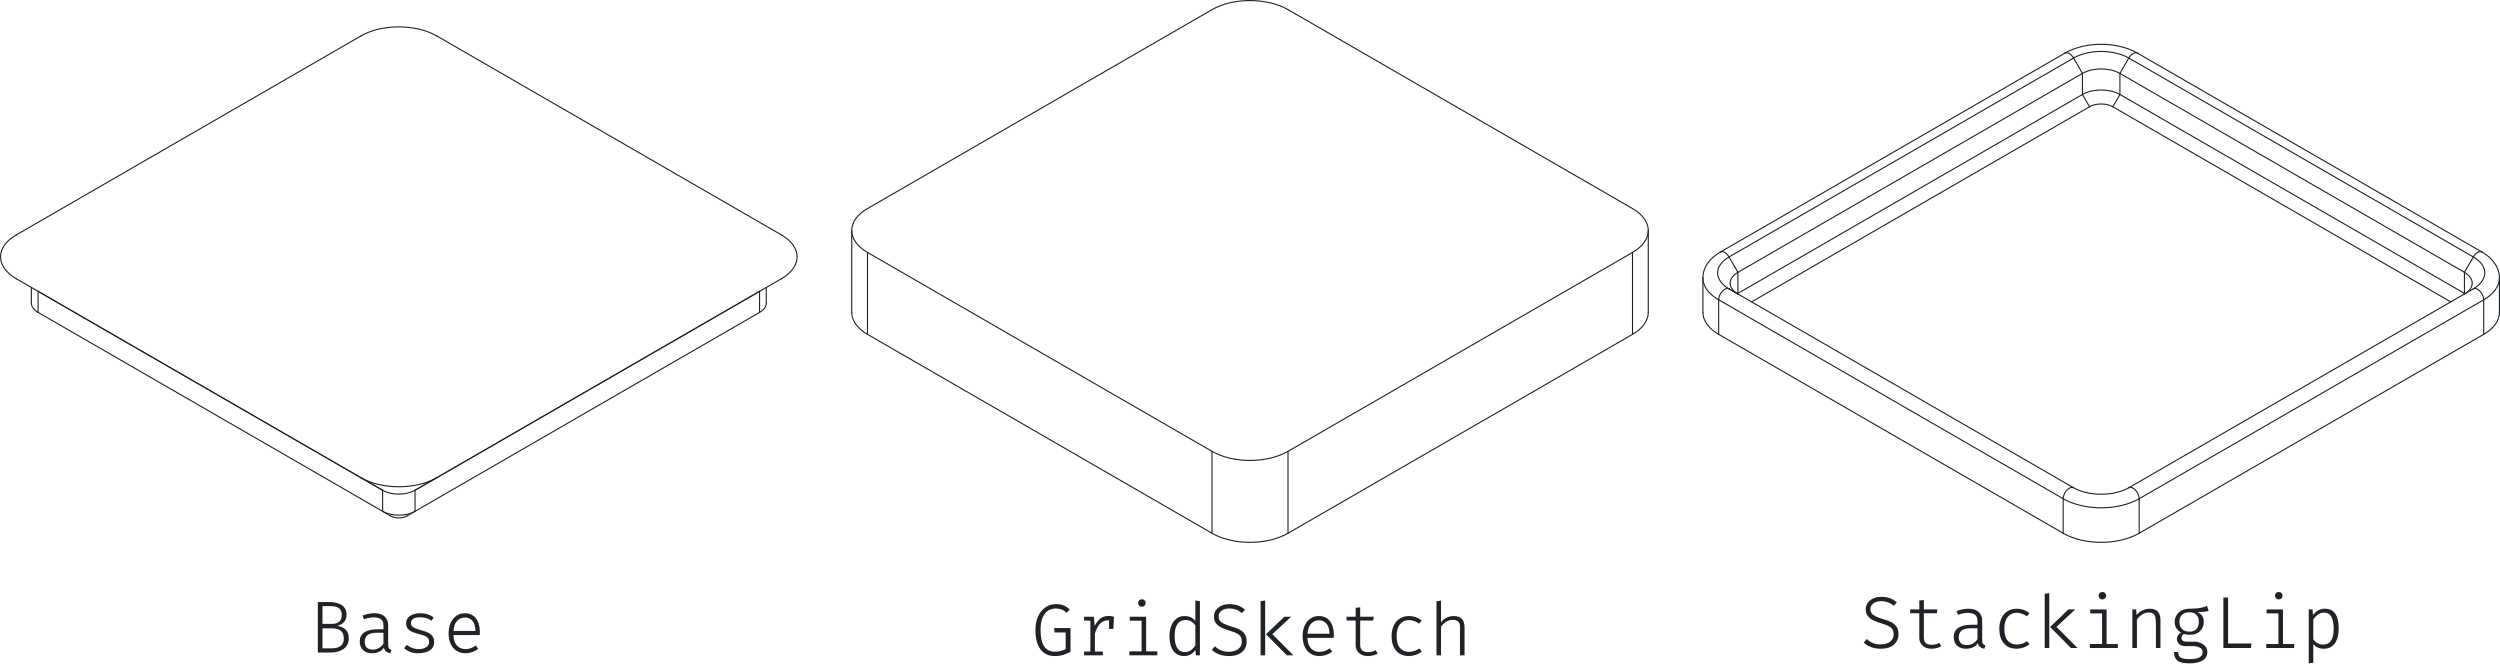
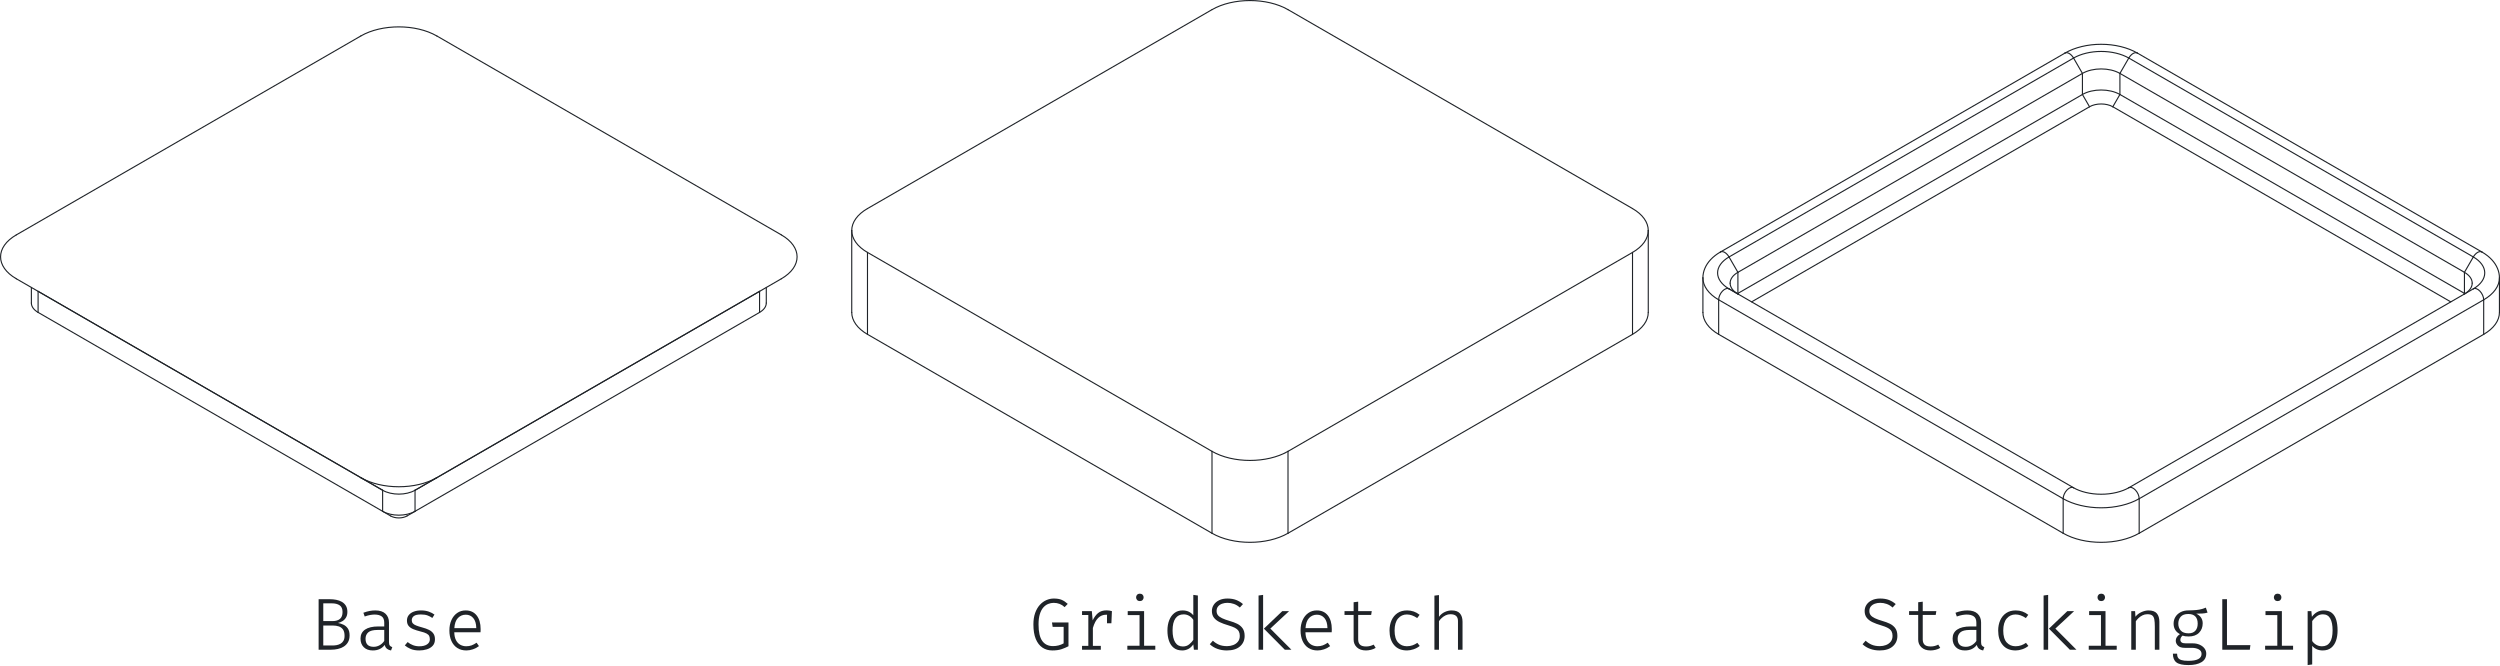
- <svg xmlns="http://www.w3.org/2000/svg" width="200.09mm" height="53.138mm" viewBox="-87.228 -21.8 174.456 46.33" version="1.1">
+ <svg xmlns="http://www.w3.org/2000/svg" width="200.09mm" height="53.275mm" viewBox="-87.228 -21.8 174.456 46.45" version="1.1">
  <g transform="scale(1,-1)" stroke-linecap="round">
    <g fill="none" stroke="rgb(31,35,40)" stroke-width="0.078" id="visible">
      <path d="M -85.039,0.653 A 1.6,0.924 -7.78718065295739e-16 0,1 -84.57,-0.0" />
      <path d="M -59.963,-14.207 A 0.8,0.462 -7.78718065295739e-16 0,1 -58.831,-14.207" />
      <line x1="-86.09" y1="5.409" x2="-62.049" y2="19.29" />
      <line x1="-84.57" y1="-0.0" x2="-60.528" y2="-13.88" />
      <line x1="-60.528" y1="-13.88" x2="-59.963" y2="-14.207" />
      <path d="M -60.528,-13.88 A 1.6,0.924 -7.78718065295739e-16 0,1 -58.266,-13.88" />
      <line x1="-58.266" y1="-13.88" x2="-58.831" y2="-14.207" />
      <line x1="-58.266" y1="-13.88" x2="-34.224" y2="-0.0" />
      <path d="M -34.224,-0.0 A 1.6,0.924 -7.78718065295739e-16 0,1 -33.755,0.653" />
      <line x1="-84.57" y1="1.47" x2="-60.528" y2="-12.411" />
      <path d="M -86.09,5.409 A 3.75,2.165 -7.78718065295739e-16 0,1 -86.09,2.347" />
      <path d="M -56.745,19.29 A 3.75,2.165 -7.78718065295739e-16 0,1 -62.049,19.29" />
      <line x1="-86.09" y1="2.347" x2="-62.049" y2="-11.533" />
      <path d="M -62.049,-11.533 A 3.75,2.165 -7.78718065295739e-16 0,1 -56.745,-11.533" />
      <line x1="-56.745" y1="-11.533" x2="-32.704" y2="2.347" />
      <path d="M -32.704,2.347 A 3.75,2.165 -7.78718065295739e-16 0,1 -32.704,5.409" />
      <line x1="-56.745" y1="19.29" x2="-32.704" y2="5.409" />
      <path d="M -60.528,-12.411 A 1.6,0.924 -7.78718065295739e-16 0,1 -58.266,-12.411" />
      <line x1="-58.266" y1="-12.411" x2="-34.224" y2="1.47" />
      <line x1="-62.049" y1="-11.533" x2="-60.528" y2="-12.411" />
      <line x1="-56.745" y1="-11.533" x2="-58.266" y2="-12.411" />
      <line x1="-26.693" y1="7.246" x2="-2.652" y2="21.127" />
      <path d="M -27.792,-0.0 A 3.75,2.165 -7.78718065295739e-16 0,1 -26.693,-1.531" />
      <path d="M -26.693,7.246 A 3.75,2.165 -7.78718065295739e-16 0,1 -27.792,5.715" />
      <path d="M -27.792,5.715 A 3.75,2.165 -7.78718065295739e-16 0,1 -26.693,4.185" />
      <line x1="-26.693" y1="-1.531" x2="-2.652" y2="-15.411" />
      <line x1="-26.693" y1="4.185" x2="-2.652" y2="-9.696" />
      <path d="M -2.652,-15.411 A 3.75,2.165 -7.78718065295739e-16 0,1 2.652,-15.411" />
      <path d="M -2.652,-9.696 A 3.75,2.165 -7.78718065295739e-16 0,1 2.652,-9.696" />
      <line x1="2.652" y1="-15.411" x2="26.693" y2="-1.531" />
      <line x1="2.652" y1="-9.696" x2="26.693" y2="4.185" />
      <path d="M 26.693,-1.531 A 3.75,2.165 -7.78718065295739e-16 0,1 27.792,-0.0" />
      <path d="M 26.693,4.185 A 3.75,2.165 -7.78718065295739e-16 0,1 27.792,5.715" />
      <path d="M 27.792,5.715 A 3.75,2.165 -7.78718065295739e-16 0,1 26.693,7.246" />
      <line x1="2.652" y1="21.127" x2="26.693" y2="7.246" />
      <path d="M 2.652,21.127 A 3.75,2.165 -7.78718065295739e-16 0,1 -2.652,21.127" />
      <path d="M 31.605,-0.0 A 3.75,2.165 -7.78718065295739e-16 0,1 32.704,-1.531" />
      <line x1="32.704" y1="-1.531" x2="56.745" y2="-15.411" />
      <path d="M 56.745,-15.411 A 3.75,2.165 -7.78718065295739e-16 0,1 62.049,-15.411" />
      <path d="M 86.09,-1.531 A 3.75,2.165 -7.78718065295739e-16 0,1 87.189,-0.0" />
      <line x1="62.049" y1="-15.411" x2="86.09" y2="-1.531" />
      <line x1="60.21" y1="14.35" x2="83.792" y2="0.735" />
      <path d="M 60.21,14.35 A 1.15,0.664 -7.78718065295739e-16 0,1 58.584,14.35" />
      <line x1="35.002" y1="0.735" x2="58.584" y2="14.35" />
      <line x1="34.047" y1="2.797" x2="58.089" y2="16.677" />
      <path d="M 34.047,1.327 A 1.85,1.068 -7.78718065295739e-16 0,1 34.013,1.306" />
      <path d="M 84.781,1.306 A 1.85,1.068 -7.78718065295739e-16 0,1 84.747,1.327" />
      <line x1="60.705" y1="15.207" x2="84.747" y2="1.327" />
      <path d="M 60.705,15.207 A 1.85,1.068 -7.78718065295739e-16 0,1 58.089,15.207" />
      <line x1="34.047" y1="1.327" x2="58.089" y2="15.207" />
      <line x1="57.47" y1="-12.237" x2="33.428" y2="1.643" />
      <line x1="33.428" y1="1.643" x2="34.047" y2="1.286" />
      <path d="M 34.047,2.797 A 1.85,1.068 -7.78718065295739e-16 0,1 33.505,2.041" />
      <path d="M 33.505,2.041 A 1.85,1.068 -7.78718065295739e-16 0,1 34.047,1.286" />
      <path d="M 60.705,16.677 A 1.85,1.068 -7.78718065295739e-16 0,1 58.089,16.677" />
      <line x1="85.366" y1="1.643" x2="61.324" y2="-12.237" />
      <path d="M 84.747,1.286 A 1.85,1.068 -7.78718065295739e-16 0,1 85.289,2.041" />
      <path d="M 85.289,2.041 A 1.85,1.068 -7.78718065295739e-16 0,1 84.747,2.797" />
      <line x1="60.705" y1="16.677" x2="84.747" y2="2.797" />
      <line x1="-84.57" y1="1.47" x2="-84.57" y2="-0.0" />
      <line x1="-60.528" y1="-12.411" x2="-60.528" y2="-13.88" />
      <line x1="-58.266" y1="-12.411" x2="-58.266" y2="-13.88" />
      <line x1="-34.224" y1="1.47" x2="-34.224" y2="-0.0" />
      <line x1="-26.693" y1="-1.531" x2="-26.693" y2="4.185" />
      <line x1="-2.652" y1="-15.411" x2="-2.652" y2="-9.696" />
      <line x1="2.652" y1="-15.411" x2="2.652" y2="-9.696" />
      <line x1="26.693" y1="-1.531" x2="26.693" y2="4.185" />
      <path d="M 32.704,0.879 C 32.006,1.279 31.601,1.842 31.605,2.41" />
      <line x1="32.704" y1="-1.531" x2="32.704" y2="0.879" />
      <path d="M 32.828,4.215 A 0.6,0.346 -60 0,0 33.428,3.869" />
      <line x1="33.428" y1="3.869" x2="57.47" y2="17.749" />
      <path d="M 56.87,18.096 A 0.6,0.346 -60 0,0 57.47,17.749" />
      <path d="M 32.704,0.879 A 0.6,0.346 60 0,0 33.428,1.643" />
      <path d="M 33.428,1.643 C 32.921,1.934 32.627,2.344 32.63,2.756 C 32.627,3.169 32.921,3.579 33.428,3.869" />
      <line x1="56.745" y1="-13.002" x2="32.704" y2="0.879" />
      <line x1="56.745" y1="-15.411" x2="56.745" y2="-13.002" />
      <line x1="33.428" y1="3.869" x2="34.047" y2="2.797" />
      <line x1="57.47" y1="17.749" x2="58.089" y2="16.677" />
      <path d="M 57.47,17.749 C 57.973,18.042 58.682,18.212 59.397,18.21 C 60.112,18.212 60.821,18.042 61.324,17.749" />
      <path d="M 61.924,18.096 C 61.846,18.142 61.736,18.131 61.624,18.066 C 61.513,18.002 61.403,17.886 61.324,17.749" />
      <path d="M 62.049,-13.002 C 61.356,-13.404 60.38,-13.638 59.397,-13.636 C 58.414,-13.638 57.438,-13.404 56.745,-13.002" />
      <line x1="62.049" y1="-15.411" x2="62.049" y2="-13.002" />
      <line x1="86.09" y1="-1.531" x2="86.09" y2="0.879" />
      <path d="M 87.189,2.41 C 87.193,1.842 86.788,1.279 86.09,0.879" />
      <line x1="86.09" y1="0.879" x2="62.049" y2="-13.002" />
      <line x1="34.047" y1="1.327" x2="34.083" y2="1.266" />
      <line x1="84.747" y1="1.327" x2="84.711" y2="1.266" />
      <line x1="60.705" y1="15.207" x2="60.21" y2="14.35" />
      <line x1="58.089" y1="15.207" x2="58.584" y2="14.35" />
      <path d="M 56.745,-13.002 C 56.743,-12.809 56.851,-12.56 57.007,-12.398 C 57.161,-12.232 57.352,-12.166 57.47,-12.237" />
      <line x1="34.047" y1="2.797" x2="34.047" y2="1.327" />
      <line x1="58.089" y1="16.677" x2="58.089" y2="15.207" />
      <line x1="61.324" y1="17.749" x2="60.705" y2="16.677" />
      <line x1="61.324" y1="17.749" x2="85.366" y2="3.869" />
      <path d="M 85.966,4.215 A 0.6,0.346 -120 0,1 85.366,3.869" />
      <path d="M 62.049,-13.002 A 0.6,0.346 120 0,1 61.324,-12.237" />
      <path d="M 85.366,3.869 C 85.873,3.579 86.167,3.169 86.164,2.756 C 86.167,2.344 85.873,1.934 85.366,1.643" />
      <path d="M 86.09,0.879 C 86.092,1.071 85.984,1.321 85.828,1.483 C 85.674,1.648 85.483,1.715 85.366,1.643" />
      <line x1="84.747" y1="2.797" x2="84.747" y2="1.327" />
      <line x1="60.705" y1="16.677" x2="60.705" y2="15.207" />
      <line x1="85.366" y1="3.869" x2="84.747" y2="2.797" />
      <line x1="-85.039" y1="0.653" x2="-85.039" y2="1.74" />
      <line x1="-33.755" y1="0.653" x2="-33.755" y2="1.74" />
      <line x1="-27.792" y1="5.715" x2="-27.792" y2="-0.0" />
      <line x1="27.792" y1="5.715" x2="27.792" y2="-0.0" />
      <line x1="31.605" y1="2.41" x2="31.605" y2="-0.0" />
      <line x1="32.828" y1="4.215" x2="56.87" y2="18.096" />
      <path d="M 31.605,2.41 C 31.604,2.859 31.792,3.307 32.146,3.685 C 32.333,3.884 32.56,4.061 32.828,4.215" />
      <path d="M 56.87,18.096 C 57.549,18.491 58.47,18.711 59.398,18.709 C 60.325,18.71 61.245,18.491 61.924,18.096" />
      <line x1="87.189" y1="2.41" x2="87.189" y2="-0.0" />
      <line x1="61.924" y1="18.096" x2="85.966" y2="4.215" />
      <path d="M 61.324,-12.237 C 60.871,-12.505 60.137,-12.694 59.396,-12.689 C 58.656,-12.694 57.923,-12.505 57.47,-12.237" />
      <path d="M 85.966,4.215 C 86.234,4.061 86.461,3.884 86.648,3.684 C 87.003,3.307 87.189,2.859 87.189,2.41" />
    </g>
    <g fill="rgb(31,35,40)" stroke="none" stroke-width="0.078" id="text">
-       <path d="M -63.001,-23.212 Q -62.888,-23.019 -62.888,-22.737 Q -62.888,-22.435 -63.009,-22.256 Q -63.129,-22.078 -63.315,-21.99 Q -63.501,-21.901 -63.698,-21.868 Q -63.532,-21.832 -63.382,-21.738 Q -63.232,-21.645 -63.137,-21.486 Q -63.042,-21.327 -63.042,-21.096 Q -63.042,-20.837 -63.148,-20.665 Q -63.255,-20.494 -63.43,-20.394 Q -63.606,-20.294 -63.821,-20.253 Q -64.037,-20.212 -64.257,-20.212 L -65.05,-20.212 L -65.05,-23.735 L -64.17,-23.735 Q -63.939,-23.735 -63.712,-23.685 Q -63.485,-23.635 -63.3,-23.519 Q -63.114,-23.404 -63.001,-23.212 M -63.583,-20.636 Q -63.38,-20.773 -63.38,-21.101 Q -63.38,-21.435 -63.562,-21.586 Q -63.744,-21.737 -64.07,-21.737 L -64.724,-21.737 L -64.724,-20.499 L -64.119,-20.499 Q -63.785,-20.499 -63.583,-20.636 M -63.352,-22.321 Q -63.239,-22.476 -63.239,-22.768 Q -63.239,-22.978 -63.316,-23.11 Q -63.393,-23.242 -63.517,-23.314 Q -63.642,-23.386 -63.785,-23.413 Q -63.929,-23.44 -64.06,-23.44 L -64.724,-23.44 L -64.724,-22.047 L -64.044,-22.047 Q -63.832,-22.047 -63.648,-22.106 Q -63.465,-22.165 -63.352,-22.321" />
-       <path d="M -60.139,-23.204 L -60.139,-21.84 Q -60.139,-21.458 -60.382,-21.226 Q -60.624,-20.994 -61.098,-20.994 Q -61.285,-20.994 -61.484,-21.029 Q -61.683,-21.065 -61.926,-21.155 L -61.834,-21.417 Q -61.624,-21.342 -61.452,-21.312 Q -61.28,-21.281 -61.144,-21.281 Q -60.832,-21.281 -60.651,-21.408 Q -60.47,-21.535 -60.47,-21.85 L -60.47,-22.112 L -60.878,-22.112 Q -61.488,-22.112 -61.807,-22.329 Q -62.126,-22.547 -62.126,-22.958 Q -62.126,-23.335 -61.898,-23.56 Q -61.67,-23.786 -61.27,-23.786 Q -60.726,-23.786 -60.439,-23.401 Q -60.391,-23.586 -60.27,-23.676 Q -60.15,-23.765 -59.996,-23.788 L -59.909,-23.555 Q -60.026,-23.519 -60.083,-23.444 Q -60.139,-23.368 -60.139,-23.204 M -60.796,-23.424 Q -60.988,-23.532 -61.209,-23.532 Q -61.775,-23.532 -61.775,-22.968 Q -61.775,-22.691 -61.585,-22.523 Q -61.396,-22.355 -60.916,-22.355 L -60.47,-22.355 L -60.47,-23.124 Q -60.603,-23.317 -60.796,-23.424" />
-       <path d="M -57.484,-23.364 Q -57.68,-23.496 -58.024,-23.496 Q -58.262,-23.496 -58.47,-23.415 Q -58.678,-23.335 -58.837,-23.201 L -59.034,-23.435 Q -58.873,-23.576 -58.628,-23.681 Q -58.383,-23.786 -58.026,-23.786 Q -57.755,-23.786 -57.503,-23.71 Q -57.252,-23.635 -57.092,-23.464 Q -56.932,-23.294 -56.932,-23.009 Q -56.932,-22.76 -57.042,-22.604 Q -57.152,-22.447 -57.35,-22.35 Q -57.547,-22.253 -57.811,-22.183 Q -58.085,-22.109 -58.247,-22.044 Q -58.409,-21.978 -58.479,-21.892 Q -58.55,-21.806 -58.55,-21.673 Q -58.55,-21.501 -58.406,-21.388 Q -58.262,-21.276 -57.906,-21.276 Q -57.626,-21.276 -57.444,-21.345 Q -57.262,-21.414 -57.114,-21.519 L -56.965,-21.283 Q -57.124,-21.163 -57.359,-21.078 Q -57.593,-20.994 -57.909,-20.994 Q -58.188,-20.994 -58.41,-21.077 Q -58.632,-21.16 -58.759,-21.318 Q -58.885,-21.476 -58.885,-21.699 Q -58.885,-21.932 -58.77,-22.073 Q -58.655,-22.214 -58.443,-22.301 Q -58.232,-22.388 -57.942,-22.46 Q -57.652,-22.529 -57.512,-22.608 Q -57.373,-22.686 -57.33,-22.785 Q -57.288,-22.883 -57.288,-23.017 Q -57.288,-23.232 -57.484,-23.364" />
-       <path d="M -55.583,-22.517 L -53.752,-22.517 Q -53.75,-22.476 -53.747,-22.421 Q -53.744,-22.365 -53.744,-22.296 Q -53.744,-21.694 -54.021,-21.344 Q -54.298,-20.994 -54.788,-20.994 Q -55.126,-20.994 -55.382,-21.172 Q -55.637,-21.35 -55.78,-21.665 Q -55.924,-21.981 -55.924,-22.391 Q -55.924,-22.809 -55.783,-23.123 Q -55.642,-23.437 -55.376,-23.612 Q -55.111,-23.786 -54.739,-23.786 Q -54.516,-23.786 -54.282,-23.706 Q -54.047,-23.627 -53.86,-23.483 L -54.026,-23.245 Q -54.209,-23.371 -54.374,-23.432 Q -54.539,-23.494 -54.752,-23.494 Q -54.973,-23.494 -55.16,-23.391 Q -55.347,-23.288 -55.461,-23.072 Q -55.575,-22.855 -55.583,-22.517 M -55.328,-21.522 Q -55.106,-21.291 -54.78,-21.291 Q -54.462,-21.291 -54.26,-21.523 Q -54.057,-21.755 -54.047,-22.229 L -55.578,-22.229 Q -55.55,-21.753 -55.328,-21.522" />
-       <path d="M -14.342,-23.782 Q -14.045,-23.981 -13.653,-23.981 Q -13.273,-23.981 -13.014,-23.894 Q -12.755,-23.806 -12.524,-23.688 L -12.524,-22.029 L -13.676,-22.029 L -13.629,-22.335 L -12.863,-22.335 L -12.863,-23.488 Q -13.206,-23.678 -13.601,-23.678 Q -14.096,-23.678 -14.355,-23.317 Q -14.614,-22.955 -14.614,-22.165 Q -14.614,-21.735 -14.523,-21.445 Q -14.432,-21.155 -14.281,-20.983 Q -14.129,-20.812 -13.941,-20.736 Q -13.753,-20.66 -13.558,-20.66 Q -13.106,-20.66 -12.794,-20.958 L -12.576,-20.732 Q -12.783,-20.542 -12.999,-20.45 Q -13.214,-20.358 -13.547,-20.358 Q -13.814,-20.358 -14.069,-20.469 Q -14.324,-20.581 -14.528,-20.806 Q -14.732,-21.032 -14.853,-21.372 Q -14.973,-21.712 -14.973,-22.168 Q -14.973,-22.778 -14.806,-23.181 Q -14.64,-23.583 -14.342,-23.782" />
-       <path d="M -11.578,-23.929 L -10.268,-23.929 L -10.268,-23.663 L -10.822,-23.663 L -10.822,-22.412 Q -10.678,-21.932 -10.45,-21.71 Q -10.222,-21.488 -9.896,-21.488 Q -9.863,-21.488 -9.832,-21.491 L -9.837,-21.558 L -9.837,-22.083 L -9.529,-22.083 L -9.494,-21.237 Q -9.586,-21.214 -9.669,-21.199 Q -9.753,-21.183 -9.858,-21.183 Q -10.235,-21.183 -10.456,-21.369 Q -10.678,-21.555 -10.837,-21.883 L -10.896,-21.237 L -11.578,-21.237 L -11.578,-21.506 L -11.14,-21.506 L -11.14,-23.663 L -11.578,-23.663 L -11.578,-23.929" />
-       <path d="M -7.247,-21.237 L -8.391,-21.237 L -8.391,-21.514 L -7.565,-21.514 L -7.565,-23.653 L -8.417,-23.653 L -8.417,-23.929 L -6.465,-23.929 L -6.465,-23.653 L -7.247,-23.653 L -7.247,-21.237" />
-       <path d="M -7.353,-20.094 Q -7.424,-20.019 -7.547,-20.019 Q -7.663,-20.019 -7.735,-20.094 Q -7.806,-20.168 -7.806,-20.273 Q -7.806,-20.386 -7.735,-20.462 Q -7.663,-20.537 -7.547,-20.537 Q -7.424,-20.537 -7.353,-20.462 Q -7.281,-20.386 -7.281,-20.273 Q -7.281,-20.168 -7.353,-20.094" />
-       <path d="M -3.814,-20.104 L -3.814,-21.527 Q -3.953,-21.36 -4.137,-21.274 Q -4.322,-21.188 -4.568,-21.188 Q -4.901,-21.188 -5.136,-21.372 Q -5.371,-21.555 -5.495,-21.872 Q -5.619,-22.188 -5.619,-22.591 Q -5.619,-23.001 -5.509,-23.315 Q -5.399,-23.629 -5.169,-23.805 Q -4.94,-23.981 -4.583,-23.981 Q -4.373,-23.981 -4.174,-23.885 Q -3.976,-23.788 -3.814,-23.558 L -3.773,-23.929 L -3.496,-23.929 L -3.496,-20.147 L -3.814,-20.104 M -5.062,-21.746 Q -4.863,-21.463 -4.488,-21.463 Q -4.283,-21.463 -4.108,-21.563 Q -3.932,-21.663 -3.814,-21.845 L -3.814,-23.245 Q -3.929,-23.417 -4.108,-23.56 Q -4.286,-23.704 -4.542,-23.704 Q -4.899,-23.704 -5.079,-23.412 Q -5.26,-23.119 -5.26,-22.588 Q -5.26,-22.029 -5.062,-21.746" />
-       <path d="M -0.555,-23.697 Q -0.232,-23.414 -0.232,-22.971 Q -0.232,-22.629 -0.379,-22.428 Q -0.527,-22.227 -0.76,-22.115 Q -0.994,-22.004 -1.25,-21.932 Q -1.601,-21.829 -1.808,-21.731 Q -2.014,-21.632 -2.101,-21.513 Q -2.188,-21.394 -2.188,-21.229 Q -2.188,-21.035 -2.083,-20.909 Q -1.978,-20.783 -1.806,-20.721 Q -1.635,-20.658 -1.432,-20.658 Q -1.204,-20.658 -0.982,-20.735 Q -0.76,-20.812 -0.568,-20.986 L -0.347,-20.745 Q -0.565,-20.558 -0.823,-20.458 Q -1.081,-20.358 -1.432,-20.358 Q -1.76,-20.358 -2.004,-20.473 Q -2.247,-20.588 -2.382,-20.786 Q -2.517,-20.983 -2.517,-21.229 Q -2.517,-21.514 -2.371,-21.7 Q -2.224,-21.886 -1.968,-22.008 Q -1.712,-22.129 -1.383,-22.224 Q -1.063,-22.317 -0.886,-22.418 Q -0.709,-22.519 -0.64,-22.649 Q -0.571,-22.778 -0.571,-22.963 Q -0.571,-23.209 -0.699,-23.368 Q -0.827,-23.527 -1.029,-23.604 Q -1.232,-23.681 -1.458,-23.681 Q -1.791,-23.681 -2.029,-23.577 Q -2.268,-23.473 -2.447,-23.301 L -2.663,-23.547 Q -2.44,-23.76 -2.133,-23.871 Q -1.827,-23.981 -1.476,-23.981 Q -0.878,-23.981 -0.555,-23.697" />
-       <path d="M 1.058,-20.104 L 0.74,-20.147 L 0.74,-23.929 L 1.058,-23.929 L 1.058,-20.104" />
-       <path d="M 2.871,-21.237 L 2.396,-21.237 L 1.112,-22.46 L 2.571,-23.929 L 3.029,-23.929 L 1.56,-22.455 L 2.871,-21.237" />
-       <path d="M 4.012,-22.712 L 5.842,-22.712 Q 5.845,-22.671 5.847,-22.615 Q 5.85,-22.56 5.85,-22.491 Q 5.85,-21.888 5.573,-21.538 Q 5.296,-21.188 4.806,-21.188 Q 4.468,-21.188 4.213,-21.367 Q 3.958,-21.545 3.814,-21.86 Q 3.671,-22.176 3.671,-22.586 Q 3.671,-23.004 3.812,-23.318 Q 3.953,-23.632 4.218,-23.806 Q 4.483,-23.981 4.855,-23.981 Q 5.078,-23.981 5.313,-23.901 Q 5.547,-23.822 5.735,-23.678 L 5.568,-23.44 Q 5.386,-23.565 5.221,-23.627 Q 5.055,-23.688 4.842,-23.688 Q 4.622,-23.688 4.435,-23.586 Q 4.247,-23.483 4.133,-23.267 Q 4.019,-23.05 4.012,-22.712 M 4.267,-21.717 Q 4.488,-21.486 4.814,-21.486 Q 5.132,-21.486 5.335,-21.718 Q 5.537,-21.95 5.547,-22.424 L 4.017,-22.424 Q 4.045,-21.947 4.267,-21.717" />
-       <path d="M 8.912,-23.801 L 8.773,-23.573 Q 8.66,-23.632 8.529,-23.668 Q 8.399,-23.704 8.245,-23.704 Q 7.945,-23.704 7.818,-23.577 Q 7.691,-23.45 7.691,-23.217 L 7.691,-21.504 L 8.596,-21.504 L 8.64,-21.237 L 7.691,-21.237 L 7.691,-20.578 L 7.373,-20.617 L 7.373,-21.237 L 6.737,-21.237 L 6.737,-21.504 L 7.373,-21.504 L 7.373,-23.224 Q 7.373,-23.55 7.603,-23.765 Q 7.832,-23.981 8.237,-23.981 Q 8.399,-23.981 8.588,-23.935 Q 8.778,-23.888 8.912,-23.801" />
-       <path d="M 11.487,-23.622 Q 11.304,-23.688 11.088,-23.688 Q 10.717,-23.688 10.474,-23.423 Q 10.232,-23.158 10.232,-22.594 Q 10.232,-22.035 10.474,-21.753 Q 10.717,-21.471 11.088,-21.471 Q 11.442,-21.471 11.809,-21.722 L 11.978,-21.494 Q 11.599,-21.188 11.104,-21.188 Q 10.709,-21.188 10.436,-21.373 Q 10.163,-21.558 10.021,-21.876 Q 9.878,-22.194 9.878,-22.594 Q 9.878,-23.227 10.196,-23.604 Q 10.514,-23.981 11.101,-23.981 Q 11.317,-23.981 11.563,-23.897 Q 11.809,-23.814 11.986,-23.665 L 11.819,-23.45 Q 11.67,-23.555 11.487,-23.622" />
-       <path d="M 13.329,-20.117 L 13.012,-20.155 L 13.012,-23.929 L 13.329,-23.929 L 13.329,-21.937 Q 13.399,-21.829 13.519,-21.718 Q 13.64,-21.606 13.796,-21.529 Q 13.953,-21.453 14.127,-21.453 Q 14.655,-21.453 14.655,-21.924 L 14.655,-23.929 L 14.973,-23.929 L 14.973,-21.981 Q 14.973,-21.609 14.794,-21.399 Q 14.614,-21.188 14.209,-21.188 Q 13.968,-21.188 13.727,-21.301 Q 13.486,-21.414 13.329,-21.635 L 13.329,-20.117" />
-       <path d="M 44.93,-23.187 Q 45.253,-22.904 45.253,-22.46 Q 45.253,-22.119 45.106,-21.918 Q 44.959,-21.717 44.725,-21.605 Q 44.492,-21.494 44.235,-21.422 Q 43.884,-21.319 43.678,-21.221 Q 43.471,-21.122 43.384,-21.003 Q 43.297,-20.883 43.297,-20.719 Q 43.297,-20.524 43.402,-20.399 Q 43.507,-20.273 43.679,-20.21 Q 43.851,-20.147 44.053,-20.147 Q 44.282,-20.147 44.503,-20.224 Q 44.725,-20.301 44.917,-20.476 L 45.138,-20.235 Q 44.92,-20.047 44.662,-19.947 Q 44.405,-19.847 44.053,-19.847 Q 43.725,-19.847 43.482,-19.963 Q 43.238,-20.078 43.103,-20.276 Q 42.969,-20.473 42.969,-20.719 Q 42.969,-21.004 43.115,-21.19 Q 43.261,-21.376 43.517,-21.497 Q 43.774,-21.619 44.102,-21.714 Q 44.423,-21.806 44.6,-21.908 Q 44.776,-22.009 44.846,-22.138 Q 44.915,-22.268 44.915,-22.453 Q 44.915,-22.699 44.787,-22.858 Q 44.659,-23.017 44.456,-23.094 Q 44.253,-23.171 44.028,-23.171 Q 43.694,-23.171 43.456,-23.067 Q 43.217,-22.963 43.038,-22.791 L 42.823,-23.037 Q 43.046,-23.25 43.352,-23.36 Q 43.659,-23.471 44.01,-23.471 Q 44.607,-23.471 44.93,-23.187" />
-       <path d="M 48.243,-23.291 L 48.105,-23.063 Q 47.992,-23.122 47.861,-23.158 Q 47.73,-23.194 47.576,-23.194 Q 47.276,-23.194 47.15,-23.067 Q 47.023,-22.94 47.023,-22.706 L 47.023,-20.994 L 47.928,-20.994 L 47.971,-20.727 L 47.023,-20.727 L 47.023,-20.068 L 46.705,-20.106 L 46.705,-20.727 L 46.069,-20.727 L 46.069,-20.994 L 46.705,-20.994 L 46.705,-22.714 Q 46.705,-23.04 46.934,-23.255 Q 47.164,-23.471 47.569,-23.471 Q 47.73,-23.471 47.92,-23.424 Q 48.11,-23.378 48.243,-23.291" />
-       <path d="M 51.094,-22.888 L 51.094,-21.524 Q 51.094,-21.142 50.852,-20.91 Q 50.61,-20.678 50.135,-20.678 Q 49.948,-20.678 49.75,-20.714 Q 49.551,-20.75 49.307,-20.84 L 49.4,-21.101 Q 49.61,-21.027 49.782,-20.996 Q 49.953,-20.965 50.089,-20.965 Q 50.402,-20.965 50.583,-21.092 Q 50.764,-21.219 50.764,-21.535 L 50.764,-21.796 L 50.356,-21.796 Q 49.746,-21.796 49.426,-22.014 Q 49.107,-22.232 49.107,-22.642 Q 49.107,-23.019 49.335,-23.245 Q 49.564,-23.471 49.964,-23.471 Q 50.507,-23.471 50.794,-23.086 Q 50.843,-23.271 50.964,-23.36 Q 51.084,-23.45 51.238,-23.473 L 51.325,-23.24 Q 51.207,-23.204 51.151,-23.128 Q 51.094,-23.053 51.094,-22.888 M 50.438,-23.109 Q 50.246,-23.217 50.025,-23.217 Q 49.459,-23.217 49.459,-22.653 Q 49.459,-22.376 49.648,-22.208 Q 49.838,-22.04 50.317,-22.04 L 50.764,-22.04 L 50.764,-22.809 Q 50.63,-23.001 50.438,-23.109" />
-       <path d="M 53.896,-23.112 Q 53.712,-23.178 53.497,-23.178 Q 53.125,-23.178 52.883,-22.913 Q 52.641,-22.647 52.641,-22.083 Q 52.641,-21.524 52.883,-21.242 Q 53.125,-20.96 53.497,-20.96 Q 53.851,-20.96 54.217,-21.212 L 54.387,-20.983 Q 54.007,-20.678 53.512,-20.678 Q 53.117,-20.678 52.844,-20.863 Q 52.571,-21.047 52.429,-21.365 Q 52.287,-21.683 52.287,-22.083 Q 52.287,-22.717 52.605,-23.094 Q 52.923,-23.471 53.51,-23.471 Q 53.725,-23.471 53.971,-23.387 Q 54.217,-23.304 54.394,-23.155 L 54.228,-22.94 Q 54.079,-23.045 53.896,-23.112" />
-       <path d="M 55.774,-19.594 L 55.456,-19.637 L 55.456,-23.419 L 55.774,-23.419 L 55.774,-19.594" />
-       <path d="M 57.587,-20.727 L 57.112,-20.727 L 55.828,-21.95 L 57.287,-23.419 L 57.746,-23.419 L 56.276,-21.945 L 57.587,-20.727" />
-       <path d="M 59.671,-19.583 Q 59.6,-19.509 59.476,-19.509 Q 59.361,-19.509 59.289,-19.583 Q 59.217,-19.658 59.217,-19.763 Q 59.217,-19.876 59.289,-19.951 Q 59.361,-20.027 59.476,-20.027 Q 59.6,-20.027 59.671,-19.951 Q 59.743,-19.876 59.743,-19.763 Q 59.743,-19.658 59.671,-19.583" />
-       <path d="M 59.776,-20.727 L 58.633,-20.727 L 58.633,-21.004 L 59.459,-21.004 L 59.459,-23.142 L 58.607,-23.142 L 58.607,-23.419 L 60.559,-23.419 L 60.559,-23.142 L 59.776,-23.142 L 59.776,-20.727" />
-       <path d="M 61.574,-23.419 L 61.892,-23.419 L 61.892,-21.435 Q 61.961,-21.327 62.08,-21.213 Q 62.2,-21.099 62.357,-21.021 Q 62.515,-20.942 62.694,-20.942 Q 62.93,-20.942 63.041,-21.031 Q 63.151,-21.119 63.184,-21.312 Q 63.217,-21.504 63.217,-21.812 L 63.217,-23.419 L 63.535,-23.419 L 63.535,-21.471 Q 63.535,-21.099 63.36,-20.888 Q 63.184,-20.678 62.771,-20.678 Q 62.546,-20.678 62.285,-20.794 Q 62.025,-20.909 61.866,-21.119 L 61.841,-20.727 L 61.574,-20.727 L 61.574,-23.419" />
-       <path d="M 66.897,-20.832 L 66.779,-20.483 Q 66.623,-20.545 66.478,-20.586 Q 66.333,-20.627 66.124,-20.649 Q 65.915,-20.671 65.564,-20.676 Q 65.256,-20.676 65.023,-20.796 Q 64.789,-20.917 64.659,-21.124 Q 64.528,-21.332 64.528,-21.596 Q 64.528,-22.099 64.971,-22.332 Q 64.679,-22.527 64.679,-22.791 Q 64.679,-22.986 64.833,-23.137 Q 64.987,-23.288 65.31,-23.288 L 65.807,-23.288 Q 66.084,-23.288 66.282,-23.394 Q 66.479,-23.499 66.479,-23.712 Q 66.479,-24.196 65.556,-24.196 Q 65.241,-24.196 65.071,-24.141 Q 64.902,-24.086 64.837,-23.976 Q 64.771,-23.865 64.771,-23.696 L 64.479,-23.696 Q 64.479,-24.112 64.72,-24.301 Q 64.961,-24.491 65.566,-24.491 Q 66.148,-24.491 66.478,-24.287 Q 66.807,-24.083 66.807,-23.691 Q 66.807,-23.488 66.683,-23.327 Q 66.559,-23.165 66.347,-23.071 Q 66.135,-22.976 65.876,-22.976 L 65.379,-22.976 Q 65.166,-22.976 65.083,-22.906 Q 65,-22.837 65,-22.732 Q 65,-22.645 65.044,-22.565 Q 65.089,-22.486 65.153,-22.437 Q 65.243,-22.468 65.338,-22.482 Q 65.433,-22.496 65.584,-22.496 Q 66.048,-22.496 66.303,-22.237 Q 66.559,-21.978 66.559,-21.576 Q 66.559,-21.355 66.446,-21.182 Q 66.333,-21.009 66.105,-20.904 Q 66.325,-20.904 66.52,-20.894 Q 66.715,-20.883 66.897,-20.832 M 65.024,-21.119 Q 65.192,-20.927 65.556,-20.927 Q 65.882,-20.927 66.046,-21.099 Q 66.21,-21.271 66.21,-21.599 Q 66.21,-21.917 66.046,-22.096 Q 65.882,-22.276 65.571,-22.276 Q 65.2,-22.276 65.028,-22.082 Q 64.856,-21.888 64.856,-21.601 Q 64.856,-21.312 65.024,-21.119" />
-       <path d="M 67.925,-23.419 L 69.846,-23.419 L 69.887,-23.101 L 68.253,-23.101 L 68.253,-19.896 L 67.925,-19.896 L 67.925,-23.419" />
-       <path d="M 71.979,-19.583 Q 71.907,-19.509 71.784,-19.509 Q 71.669,-19.509 71.597,-19.583 Q 71.525,-19.658 71.525,-19.763 Q 71.525,-19.876 71.597,-19.951 Q 71.669,-20.027 71.784,-20.027 Q 71.907,-20.027 71.979,-19.951 Q 72.051,-19.876 72.051,-19.763 Q 72.051,-19.658 71.979,-19.583" />
-       <path d="M 72.084,-20.727 L 70.941,-20.727 L 70.941,-21.004 L 71.766,-21.004 L 71.766,-23.142 L 70.915,-23.142 L 70.915,-23.419 L 72.866,-23.419 L 72.866,-23.142 L 72.084,-23.142 L 72.084,-20.727" />
-       <path d="M 75.574,-20.853 Q 75.361,-20.678 75,-20.678 Q 74.741,-20.678 74.532,-20.799 Q 74.323,-20.919 74.179,-21.124 L 74.143,-20.727 L 73.882,-20.727 L 73.882,-24.491 L 74.2,-24.447 L 74.2,-23.15 Q 74.474,-23.471 74.933,-23.471 Q 75.289,-23.471 75.519,-23.29 Q 75.748,-23.109 75.86,-22.794 Q 75.971,-22.478 75.971,-22.073 Q 75.971,-21.655 75.879,-21.341 Q 75.787,-21.027 75.574,-20.853 M 74.505,-21.1 Q 74.694,-20.95 74.943,-20.95 Q 75.297,-20.95 75.46,-21.241 Q 75.623,-21.532 75.623,-22.068 Q 75.623,-23.181 74.882,-23.181 Q 74.671,-23.181 74.492,-23.081 Q 74.312,-22.981 74.2,-22.814 L 74.2,-21.419 Q 74.315,-21.25 74.505,-21.1" />
+       <path d="M -62.946,-23.015 Q -62.833,-22.823 -62.833,-22.541 Q -62.833,-22.238 -62.953,-22.06 Q -63.074,-21.882 -63.26,-21.794 Q -63.446,-21.705 -63.643,-21.672 Q -63.476,-21.636 -63.326,-21.542 Q -63.176,-21.449 -63.082,-21.29 Q -62.987,-21.131 -62.987,-20.9 Q -62.987,-20.641 -63.093,-20.469 Q -63.2,-20.297 -63.375,-20.197 Q -63.551,-20.097 -63.766,-20.056 Q -63.982,-20.015 -64.202,-20.015 L -64.994,-20.015 L -64.994,-23.538 L -64.115,-23.538 Q -63.884,-23.538 -63.657,-23.488 Q -63.43,-23.438 -63.244,-23.323 Q -63.059,-23.208 -62.946,-23.015 M -63.528,-20.44 Q -63.325,-20.577 -63.325,-20.905 Q -63.325,-21.238 -63.507,-21.39 Q -63.689,-21.541 -64.015,-21.541 L -64.669,-21.541 L -64.669,-20.303 L -64.064,-20.303 Q -63.73,-20.303 -63.528,-20.44 M -63.297,-22.124 Q -63.184,-22.279 -63.184,-22.572 Q -63.184,-22.782 -63.261,-22.914 Q -63.338,-23.046 -63.462,-23.118 Q -63.587,-23.19 -63.73,-23.217 Q -63.874,-23.244 -64.005,-23.244 L -64.669,-23.244 L -64.669,-21.851 L -63.989,-21.851 Q -63.776,-21.851 -63.593,-21.91 Q -63.41,-21.969 -63.297,-22.124" />
+       <path d="M -60.084,-23.008 L -60.084,-21.644 Q -60.084,-21.262 -60.326,-21.029 Q -60.569,-20.797 -61.043,-20.797 Q -61.23,-20.797 -61.429,-20.833 Q -61.628,-20.869 -61.871,-20.959 L -61.779,-21.221 Q -61.569,-21.146 -61.397,-21.115 Q -61.225,-21.085 -61.089,-21.085 Q -60.776,-21.085 -60.596,-21.212 Q -60.415,-21.338 -60.415,-21.654 L -60.415,-21.915 L -60.823,-21.915 Q -61.433,-21.915 -61.752,-22.133 Q -62.071,-22.351 -62.071,-22.762 Q -62.071,-23.138 -61.843,-23.364 Q -61.615,-23.59 -61.215,-23.59 Q -60.671,-23.59 -60.384,-23.205 Q -60.335,-23.39 -60.215,-23.479 Q -60.094,-23.569 -59.941,-23.592 L -59.853,-23.359 Q -59.971,-23.323 -60.028,-23.247 Q -60.084,-23.172 -60.084,-23.008 M -60.741,-23.228 Q -60.933,-23.336 -61.153,-23.336 Q -61.72,-23.336 -61.72,-22.772 Q -61.72,-22.495 -61.53,-22.327 Q -61.341,-22.159 -60.861,-22.159 L -60.415,-22.159 L -60.415,-22.928 Q -60.548,-23.121 -60.741,-23.228" />
+       <path d="M -57.429,-23.168 Q -57.625,-23.3 -57.969,-23.3 Q -58.207,-23.3 -58.415,-23.219 Q -58.623,-23.138 -58.782,-23.005 L -58.979,-23.238 Q -58.817,-23.379 -58.573,-23.485 Q -58.328,-23.59 -57.971,-23.59 Q -57.7,-23.59 -57.448,-23.514 Q -57.197,-23.438 -57.037,-23.268 Q -56.876,-23.097 -56.876,-22.813 Q -56.876,-22.564 -56.987,-22.408 Q -57.097,-22.251 -57.294,-22.154 Q -57.492,-22.056 -57.756,-21.987 Q -58.03,-21.913 -58.192,-21.847 Q -58.353,-21.782 -58.424,-21.696 Q -58.494,-21.61 -58.494,-21.477 Q -58.494,-21.305 -58.351,-21.192 Q -58.207,-21.079 -57.851,-21.079 Q -57.571,-21.079 -57.389,-21.149 Q -57.207,-21.218 -57.059,-21.323 L -56.91,-21.087 Q -57.069,-20.967 -57.303,-20.882 Q -57.538,-20.797 -57.853,-20.797 Q -58.133,-20.797 -58.355,-20.881 Q -58.576,-20.964 -58.703,-21.122 Q -58.83,-21.279 -58.83,-21.503 Q -58.83,-21.736 -58.715,-21.877 Q -58.6,-22.018 -58.388,-22.105 Q -58.176,-22.192 -57.887,-22.264 Q -57.597,-22.333 -57.457,-22.412 Q -57.317,-22.49 -57.275,-22.588 Q -57.233,-22.687 -57.233,-22.821 Q -57.233,-23.036 -57.429,-23.168" />
+       <path d="M -55.528,-22.321 L -53.697,-22.321 Q -53.694,-22.279 -53.692,-22.224 Q -53.689,-22.169 -53.689,-22.1 Q -53.689,-21.497 -53.966,-21.147 Q -54.243,-20.797 -54.733,-20.797 Q -55.071,-20.797 -55.326,-20.976 Q -55.582,-21.154 -55.725,-21.469 Q -55.869,-21.785 -55.869,-22.195 Q -55.869,-22.613 -55.728,-22.927 Q -55.587,-23.241 -55.321,-23.415 Q -55.056,-23.59 -54.684,-23.59 Q -54.461,-23.59 -54.226,-23.51 Q -53.992,-23.431 -53.805,-23.287 L -53.971,-23.049 Q -54.153,-23.174 -54.319,-23.236 Q -54.484,-23.297 -54.697,-23.297 Q -54.917,-23.297 -55.105,-23.195 Q -55.292,-23.092 -55.406,-22.876 Q -55.52,-22.659 -55.528,-22.321 M -55.273,-21.326 Q -55.051,-21.095 -54.725,-21.095 Q -54.407,-21.095 -54.205,-21.327 Q -54.002,-21.559 -53.992,-22.033 L -55.523,-22.033 Q -55.494,-21.556 -55.273,-21.326" />
+       <path d="M -14.485,-23.391 Q -14.187,-23.59 -13.795,-23.59 Q -13.415,-23.59 -13.156,-23.503 Q -12.897,-23.415 -12.667,-23.297 L -12.667,-21.638 L -13.818,-21.638 L -13.772,-21.944 L -13.005,-21.944 L -13.005,-23.097 Q -13.349,-23.287 -13.744,-23.287 Q -14.238,-23.287 -14.497,-22.926 Q -14.756,-22.564 -14.756,-21.774 Q -14.756,-21.344 -14.665,-21.054 Q -14.574,-20.764 -14.423,-20.592 Q -14.272,-20.421 -14.083,-20.345 Q -13.895,-20.269 -13.7,-20.269 Q -13.249,-20.269 -12.936,-20.567 L -12.718,-20.341 Q -12.926,-20.151 -13.141,-20.059 Q -13.356,-19.967 -13.69,-19.967 Q -13.956,-19.967 -14.212,-20.078 Q -14.467,-20.19 -14.671,-20.415 Q -14.874,-20.641 -14.995,-20.981 Q -15.115,-21.321 -15.115,-21.777 Q -15.115,-22.387 -14.949,-22.79 Q -14.782,-23.192 -14.485,-23.391" />
+       <path d="M -11.721,-23.538 L -10.41,-23.538 L -10.41,-23.272 L -10.964,-23.272 L -10.964,-22.021 Q -10.821,-21.541 -10.592,-21.319 Q -10.364,-21.097 -10.038,-21.097 Q -10.005,-21.097 -9.974,-21.1 L -9.979,-21.167 L -9.979,-21.692 L -9.672,-21.692 L -9.636,-20.846 Q -9.728,-20.823 -9.812,-20.808 Q -9.895,-20.792 -10,-20.792 Q -10.377,-20.792 -10.599,-20.978 Q -10.821,-21.164 -10.979,-21.492 L -11.038,-20.846 L -11.721,-20.846 L -11.721,-21.115 L -11.282,-21.115 L -11.282,-23.272 L -11.721,-23.272 L -11.721,-23.538" />
+       <path d="M -7.39,-20.846 L -8.533,-20.846 L -8.533,-21.123 L -7.708,-21.123 L -7.708,-23.262 L -8.559,-23.262 L -8.559,-23.538 L -6.608,-23.538 L -6.608,-23.262 L -7.39,-23.262 L -7.39,-20.846" />
+       <path d="M -7.495,-19.703 Q -7.567,-19.628 -7.69,-19.628 Q -7.805,-19.628 -7.877,-19.703 Q -7.949,-19.777 -7.949,-19.882 Q -7.949,-19.995 -7.877,-20.071 Q -7.805,-20.146 -7.69,-20.146 Q -7.567,-20.146 -7.495,-20.071 Q -7.423,-19.995 -7.423,-19.882 Q -7.423,-19.777 -7.495,-19.703" />
+       <path d="M -3.956,-19.713 L -3.956,-21.136 Q -4.095,-20.969 -4.279,-20.883 Q -4.464,-20.797 -4.71,-20.797 Q -5.044,-20.797 -5.278,-20.981 Q -5.513,-21.164 -5.637,-21.481 Q -5.762,-21.797 -5.762,-22.2 Q -5.762,-22.61 -5.651,-22.924 Q -5.541,-23.238 -5.312,-23.414 Q -5.082,-23.59 -4.726,-23.59 Q -4.515,-23.59 -4.317,-23.494 Q -4.118,-23.397 -3.956,-23.167 L -3.915,-23.538 L -3.638,-23.538 L -3.638,-19.756 L -3.956,-19.713 M -5.204,-21.355 Q -5.005,-21.072 -4.631,-21.072 Q -4.426,-21.072 -4.25,-21.172 Q -4.074,-21.272 -3.956,-21.454 L -3.956,-22.854 Q -4.072,-23.026 -4.25,-23.169 Q -4.428,-23.313 -4.685,-23.313 Q -5.041,-23.313 -5.222,-23.021 Q -5.403,-22.728 -5.403,-22.197 Q -5.403,-21.638 -5.204,-21.355" />
+       <path d="M -0.697,-23.306 Q -0.374,-23.023 -0.374,-22.579 Q -0.374,-22.238 -0.522,-22.037 Q -0.669,-21.836 -0.903,-21.724 Q -1.136,-21.613 -1.392,-21.541 Q -1.744,-21.438 -1.95,-21.34 Q -2.156,-21.241 -2.244,-21.122 Q -2.331,-21.003 -2.331,-20.838 Q -2.331,-20.644 -2.226,-20.518 Q -2.121,-20.392 -1.949,-20.329 Q -1.777,-20.267 -1.574,-20.267 Q -1.346,-20.267 -1.124,-20.344 Q -0.903,-20.421 -0.71,-20.595 L -0.49,-20.354 Q -0.708,-20.167 -0.965,-20.067 Q -1.223,-19.967 -1.574,-19.967 Q -1.903,-19.967 -2.146,-20.082 Q -2.39,-20.197 -2.524,-20.395 Q -2.659,-20.592 -2.659,-20.838 Q -2.659,-21.123 -2.513,-21.309 Q -2.367,-21.495 -2.11,-21.617 Q -1.854,-21.738 -1.526,-21.833 Q -1.205,-21.926 -1.028,-22.027 Q -0.851,-22.128 -0.782,-22.258 Q -0.713,-22.387 -0.713,-22.572 Q -0.713,-22.818 -0.841,-22.977 Q -0.969,-23.136 -1.172,-23.213 Q -1.374,-23.29 -1.6,-23.29 Q -1.933,-23.29 -2.172,-23.186 Q -2.41,-23.082 -2.59,-22.91 L -2.805,-23.156 Q -2.582,-23.369 -2.276,-23.479 Q -1.969,-23.59 -1.618,-23.59 Q -1.021,-23.59 -0.697,-23.306" />
+       <path d="M 0.915,-19.713 L 0.597,-19.756 L 0.597,-23.538 L 0.915,-23.538 L 0.915,-19.713" />
+       <path d="M 2.728,-20.846 L 2.254,-20.846 L 0.969,-22.069 L 2.428,-23.538 L 2.887,-23.538 L 1.418,-22.064 L 2.728,-20.846" />
+       <path d="M 3.869,-22.321 L 5.7,-22.321 Q 5.703,-22.279 5.705,-22.224 Q 5.708,-22.169 5.708,-22.1 Q 5.708,-21.497 5.431,-21.147 Q 5.154,-20.797 4.664,-20.797 Q 4.326,-20.797 4.071,-20.976 Q 3.815,-21.154 3.672,-21.469 Q 3.528,-21.785 3.528,-22.195 Q 3.528,-22.613 3.669,-22.927 Q 3.81,-23.241 4.076,-23.415 Q 4.341,-23.59 4.713,-23.59 Q 4.936,-23.59 5.171,-23.51 Q 5.405,-23.431 5.592,-23.287 L 5.426,-23.049 Q 5.244,-23.174 5.078,-23.236 Q 4.913,-23.297 4.7,-23.297 Q 4.479,-23.297 4.292,-23.195 Q 4.105,-23.092 3.991,-22.876 Q 3.877,-22.659 3.869,-22.321 M 4.124,-21.326 Q 4.346,-21.095 4.672,-21.095 Q 4.99,-21.095 5.192,-21.327 Q 5.395,-21.559 5.405,-22.033 L 3.874,-22.033 Q 3.903,-21.556 4.124,-21.326" />
+       <path d="M 8.769,-23.41 L 8.631,-23.182 Q 8.518,-23.241 8.387,-23.277 Q 8.256,-23.313 8.103,-23.313 Q 7.803,-23.313 7.676,-23.186 Q 7.549,-23.059 7.549,-22.826 L 7.549,-21.113 L 8.454,-21.113 L 8.497,-20.846 L 7.549,-20.846 L 7.549,-20.187 L 7.231,-20.226 L 7.231,-20.846 L 6.595,-20.846 L 6.595,-21.113 L 7.231,-21.113 L 7.231,-22.833 Q 7.231,-23.159 7.46,-23.374 Q 7.69,-23.59 8.095,-23.59 Q 8.256,-23.59 8.446,-23.544 Q 8.636,-23.497 8.769,-23.41" />
+       <path d="M 11.345,-23.231 Q 11.162,-23.297 10.946,-23.297 Q 10.574,-23.297 10.332,-23.032 Q 10.09,-22.767 10.09,-22.203 Q 10.09,-21.644 10.332,-21.362 Q 10.574,-21.079 10.946,-21.079 Q 11.3,-21.079 11.667,-21.331 L 11.836,-21.103 Q 11.456,-20.797 10.962,-20.797 Q 10.567,-20.797 10.294,-20.982 Q 10.021,-21.167 9.878,-21.485 Q 9.736,-21.803 9.736,-22.203 Q 9.736,-22.836 10.054,-23.213 Q 10.372,-23.59 10.959,-23.59 Q 11.174,-23.59 11.421,-23.506 Q 11.667,-23.423 11.844,-23.274 L 11.677,-23.059 Q 11.528,-23.164 11.345,-23.231" />
+       <path d="M 13.187,-19.726 L 12.869,-19.764 L 12.869,-23.538 L 13.187,-23.538 L 13.187,-21.546 Q 13.256,-21.438 13.377,-21.327 Q 13.497,-21.215 13.654,-21.138 Q 13.81,-21.062 13.985,-21.062 Q 14.513,-21.062 14.513,-21.533 L 14.513,-23.538 L 14.831,-23.538 L 14.831,-21.59 Q 14.831,-21.218 14.651,-21.008 Q 14.472,-20.797 14.067,-20.797 Q 13.826,-20.797 13.585,-20.91 Q 13.344,-21.023 13.187,-21.244 L 13.187,-19.726" />
+       <path d="M 44.853,-23.306 Q 45.176,-23.023 45.176,-22.579 Q 45.176,-22.238 45.029,-22.037 Q 44.882,-21.836 44.648,-21.724 Q 44.415,-21.613 44.159,-21.541 Q 43.807,-21.438 43.601,-21.34 Q 43.394,-21.241 43.307,-21.122 Q 43.22,-21.003 43.22,-20.838 Q 43.22,-20.644 43.325,-20.518 Q 43.43,-20.392 43.602,-20.329 Q 43.774,-20.267 43.976,-20.267 Q 44.205,-20.267 44.426,-20.344 Q 44.648,-20.421 44.841,-20.595 L 45.061,-20.354 Q 44.843,-20.167 44.585,-20.067 Q 44.328,-19.967 43.976,-19.967 Q 43.648,-19.967 43.405,-20.082 Q 43.161,-20.197 43.026,-20.395 Q 42.892,-20.592 42.892,-20.838 Q 42.892,-21.123 43.038,-21.309 Q 43.184,-21.495 43.441,-21.617 Q 43.697,-21.738 44.025,-21.833 Q 44.346,-21.926 44.523,-22.027 Q 44.7,-22.128 44.769,-22.258 Q 44.838,-22.387 44.838,-22.572 Q 44.838,-22.818 44.71,-22.977 Q 44.582,-23.136 44.379,-23.213 Q 44.176,-23.29 43.951,-23.29 Q 43.617,-23.29 43.379,-23.186 Q 43.141,-23.082 42.961,-22.91 L 42.746,-23.156 Q 42.969,-23.369 43.275,-23.479 Q 43.582,-23.59 43.933,-23.59 Q 44.53,-23.59 44.853,-23.306" />
+       <path d="M 48.166,-23.41 L 48.028,-23.182 Q 47.915,-23.241 47.784,-23.277 Q 47.653,-23.313 47.5,-23.313 Q 47.2,-23.313 47.073,-23.186 Q 46.946,-23.059 46.946,-22.826 L 46.946,-21.113 L 47.851,-21.113 L 47.894,-20.846 L 46.946,-20.846 L 46.946,-20.187 L 46.628,-20.226 L 46.628,-20.846 L 45.992,-20.846 L 45.992,-21.113 L 46.628,-21.113 L 46.628,-22.833 Q 46.628,-23.159 46.857,-23.374 Q 47.087,-23.59 47.492,-23.59 Q 47.653,-23.59 47.843,-23.544 Q 48.033,-23.497 48.166,-23.41" />
+       <path d="M 51.017,-23.008 L 51.017,-21.644 Q 51.017,-21.262 50.775,-21.029 Q 50.533,-20.797 50.059,-20.797 Q 49.871,-20.797 49.673,-20.833 Q 49.474,-20.869 49.23,-20.959 L 49.323,-21.221 Q 49.533,-21.146 49.705,-21.115 Q 49.876,-21.085 50.012,-21.085 Q 50.325,-21.085 50.506,-21.212 Q 50.687,-21.338 50.687,-21.654 L 50.687,-21.915 L 50.279,-21.915 Q 49.669,-21.915 49.35,-22.133 Q 49.03,-22.351 49.03,-22.762 Q 49.03,-23.138 49.259,-23.364 Q 49.487,-23.59 49.887,-23.59 Q 50.43,-23.59 50.717,-23.205 Q 50.766,-23.39 50.887,-23.479 Q 51.007,-23.569 51.161,-23.592 L 51.248,-23.359 Q 51.13,-23.323 51.074,-23.247 Q 51.017,-23.172 51.017,-23.008 M 50.361,-23.228 Q 50.169,-23.336 49.948,-23.336 Q 49.382,-23.336 49.382,-22.772 Q 49.382,-22.495 49.571,-22.327 Q 49.761,-22.159 50.241,-22.159 L 50.687,-22.159 L 50.687,-22.928 Q 50.553,-23.121 50.361,-23.228" />
+       <path d="M 53.819,-23.231 Q 53.635,-23.297 53.42,-23.297 Q 53.048,-23.297 52.806,-23.032 Q 52.564,-22.767 52.564,-22.203 Q 52.564,-21.644 52.806,-21.362 Q 53.048,-21.079 53.42,-21.079 Q 53.774,-21.079 54.141,-21.331 L 54.31,-21.103 Q 53.93,-20.797 53.435,-20.797 Q 53.041,-20.797 52.767,-20.982 Q 52.494,-21.167 52.352,-21.485 Q 52.21,-21.803 52.21,-22.203 Q 52.21,-22.836 52.528,-23.213 Q 52.846,-23.59 53.433,-23.59 Q 53.648,-23.59 53.894,-23.506 Q 54.141,-23.423 54.317,-23.274 L 54.151,-23.059 Q 54.002,-23.164 53.819,-23.231" />
+       <path d="M 57.51,-20.846 L 57.035,-20.846 L 55.751,-22.069 L 57.21,-23.538 L 57.669,-23.538 L 56.2,-22.064 L 57.51,-20.846" />
+       <path d="M 55.697,-19.713 L 55.379,-19.756 L 55.379,-23.538 L 55.697,-23.538 L 55.697,-19.713" />
+       <path d="M 59.7,-20.846 L 58.556,-20.846 L 58.556,-21.123 L 59.382,-21.123 L 59.382,-23.262 L 58.53,-23.262 L 58.53,-23.538 L 60.482,-23.538 L 60.482,-23.262 L 59.7,-23.262 L 59.7,-20.846" />
+       <path d="M 59.594,-19.703 Q 59.523,-19.628 59.4,-19.628 Q 59.284,-19.628 59.212,-19.703 Q 59.141,-19.777 59.141,-19.882 Q 59.141,-19.995 59.212,-20.071 Q 59.284,-20.146 59.4,-20.146 Q 59.523,-20.146 59.594,-20.071 Q 59.666,-19.995 59.666,-19.882 Q 59.666,-19.777 59.594,-19.703" />
+       <path d="M 61.497,-23.538 L 61.815,-23.538 L 61.815,-21.554 Q 61.884,-21.446 62.003,-21.332 Q 62.123,-21.218 62.28,-21.14 Q 62.438,-21.062 62.617,-21.062 Q 62.853,-21.062 62.964,-21.15 Q 63.074,-21.238 63.107,-21.431 Q 63.141,-21.623 63.141,-21.931 L 63.141,-23.538 L 63.459,-23.538 L 63.459,-21.59 Q 63.459,-21.218 63.283,-21.008 Q 63.107,-20.797 62.694,-20.797 Q 62.469,-20.797 62.209,-20.913 Q 61.948,-21.028 61.789,-21.238 L 61.764,-20.846 L 61.497,-20.846 L 61.497,-23.538" />
+       <path d="M 66.82,-20.951 L 66.702,-20.603 Q 66.546,-20.664 66.401,-20.705 Q 66.256,-20.746 66.047,-20.768 Q 65.838,-20.79 65.487,-20.795 Q 65.179,-20.795 64.946,-20.915 Q 64.712,-21.036 64.582,-21.244 Q 64.451,-21.451 64.451,-21.715 Q 64.451,-22.218 64.894,-22.451 Q 64.602,-22.646 64.602,-22.91 Q 64.602,-23.105 64.756,-23.256 Q 64.91,-23.408 65.233,-23.408 L 65.73,-23.408 Q 66.007,-23.408 66.205,-23.513 Q 66.402,-23.618 66.402,-23.831 Q 66.402,-24.315 65.479,-24.315 Q 65.164,-24.315 64.994,-24.26 Q 64.825,-24.205 64.76,-24.095 Q 64.694,-23.985 64.694,-23.815 L 64.402,-23.815 Q 64.402,-24.231 64.643,-24.421 Q 64.884,-24.61 65.489,-24.61 Q 66.071,-24.61 66.401,-24.406 Q 66.73,-24.203 66.73,-23.81 Q 66.73,-23.608 66.606,-23.446 Q 66.482,-23.285 66.27,-23.19 Q 66.059,-23.095 65.8,-23.095 L 65.302,-23.095 Q 65.089,-23.095 65.006,-23.026 Q 64.923,-22.956 64.923,-22.851 Q 64.923,-22.764 64.967,-22.685 Q 65.012,-22.605 65.076,-22.556 Q 65.166,-22.587 65.261,-22.601 Q 65.356,-22.615 65.507,-22.615 Q 65.971,-22.615 66.226,-22.356 Q 66.482,-22.097 66.482,-21.695 Q 66.482,-21.474 66.369,-21.301 Q 66.256,-21.128 66.028,-21.023 Q 66.248,-21.023 66.443,-21.013 Q 66.638,-21.003 66.82,-20.951 M 64.947,-21.238 Q 65.115,-21.046 65.479,-21.046 Q 65.805,-21.046 65.969,-21.218 Q 66.133,-21.39 66.133,-21.718 Q 66.133,-22.036 65.969,-22.215 Q 65.805,-22.395 65.494,-22.395 Q 65.123,-22.395 64.951,-22.201 Q 64.779,-22.008 64.779,-21.721 Q 64.779,-21.431 64.947,-21.238" />
+       <path d="M 67.848,-23.538 L 69.769,-23.538 L 69.81,-23.221 L 68.176,-23.221 L 68.176,-20.015 L 67.848,-20.015 L 67.848,-23.538" />
+       <path d="M 72.007,-20.846 L 70.864,-20.846 L 70.864,-21.123 L 71.689,-21.123 L 71.689,-23.262 L 70.838,-23.262 L 70.838,-23.538 L 72.789,-23.538 L 72.789,-23.262 L 72.007,-23.262 L 72.007,-20.846" />
+       <path d="M 71.902,-19.703 Q 71.83,-19.628 71.707,-19.628 Q 71.592,-19.628 71.52,-19.703 Q 71.448,-19.777 71.448,-19.882 Q 71.448,-19.995 71.52,-20.071 Q 71.592,-20.146 71.707,-20.146 Q 71.83,-20.146 71.902,-20.071 Q 71.974,-19.995 71.974,-19.882 Q 71.974,-19.777 71.902,-19.703" />
+       <path d="M 75.497,-20.972 Q 75.284,-20.797 74.923,-20.797 Q 74.664,-20.797 74.455,-20.918 Q 74.246,-21.038 74.102,-21.244 L 74.066,-20.846 L 73.805,-20.846 L 73.805,-24.61 L 74.123,-24.567 L 74.123,-23.269 Q 74.397,-23.59 74.856,-23.59 Q 75.212,-23.59 75.442,-23.409 Q 75.671,-23.228 75.783,-22.913 Q 75.894,-22.597 75.894,-22.192 Q 75.894,-21.774 75.802,-21.46 Q 75.71,-21.146 75.497,-20.972 M 74.428,-21.219 Q 74.617,-21.069 74.866,-21.069 Q 75.22,-21.069 75.383,-21.36 Q 75.546,-21.651 75.546,-22.187 Q 75.546,-23.3 74.805,-23.3 Q 74.594,-23.3 74.415,-23.2 Q 74.235,-23.1 74.123,-22.933 L 74.123,-21.538 Q 74.238,-21.369 74.428,-21.219" />
    </g>
  </g>
</svg>
